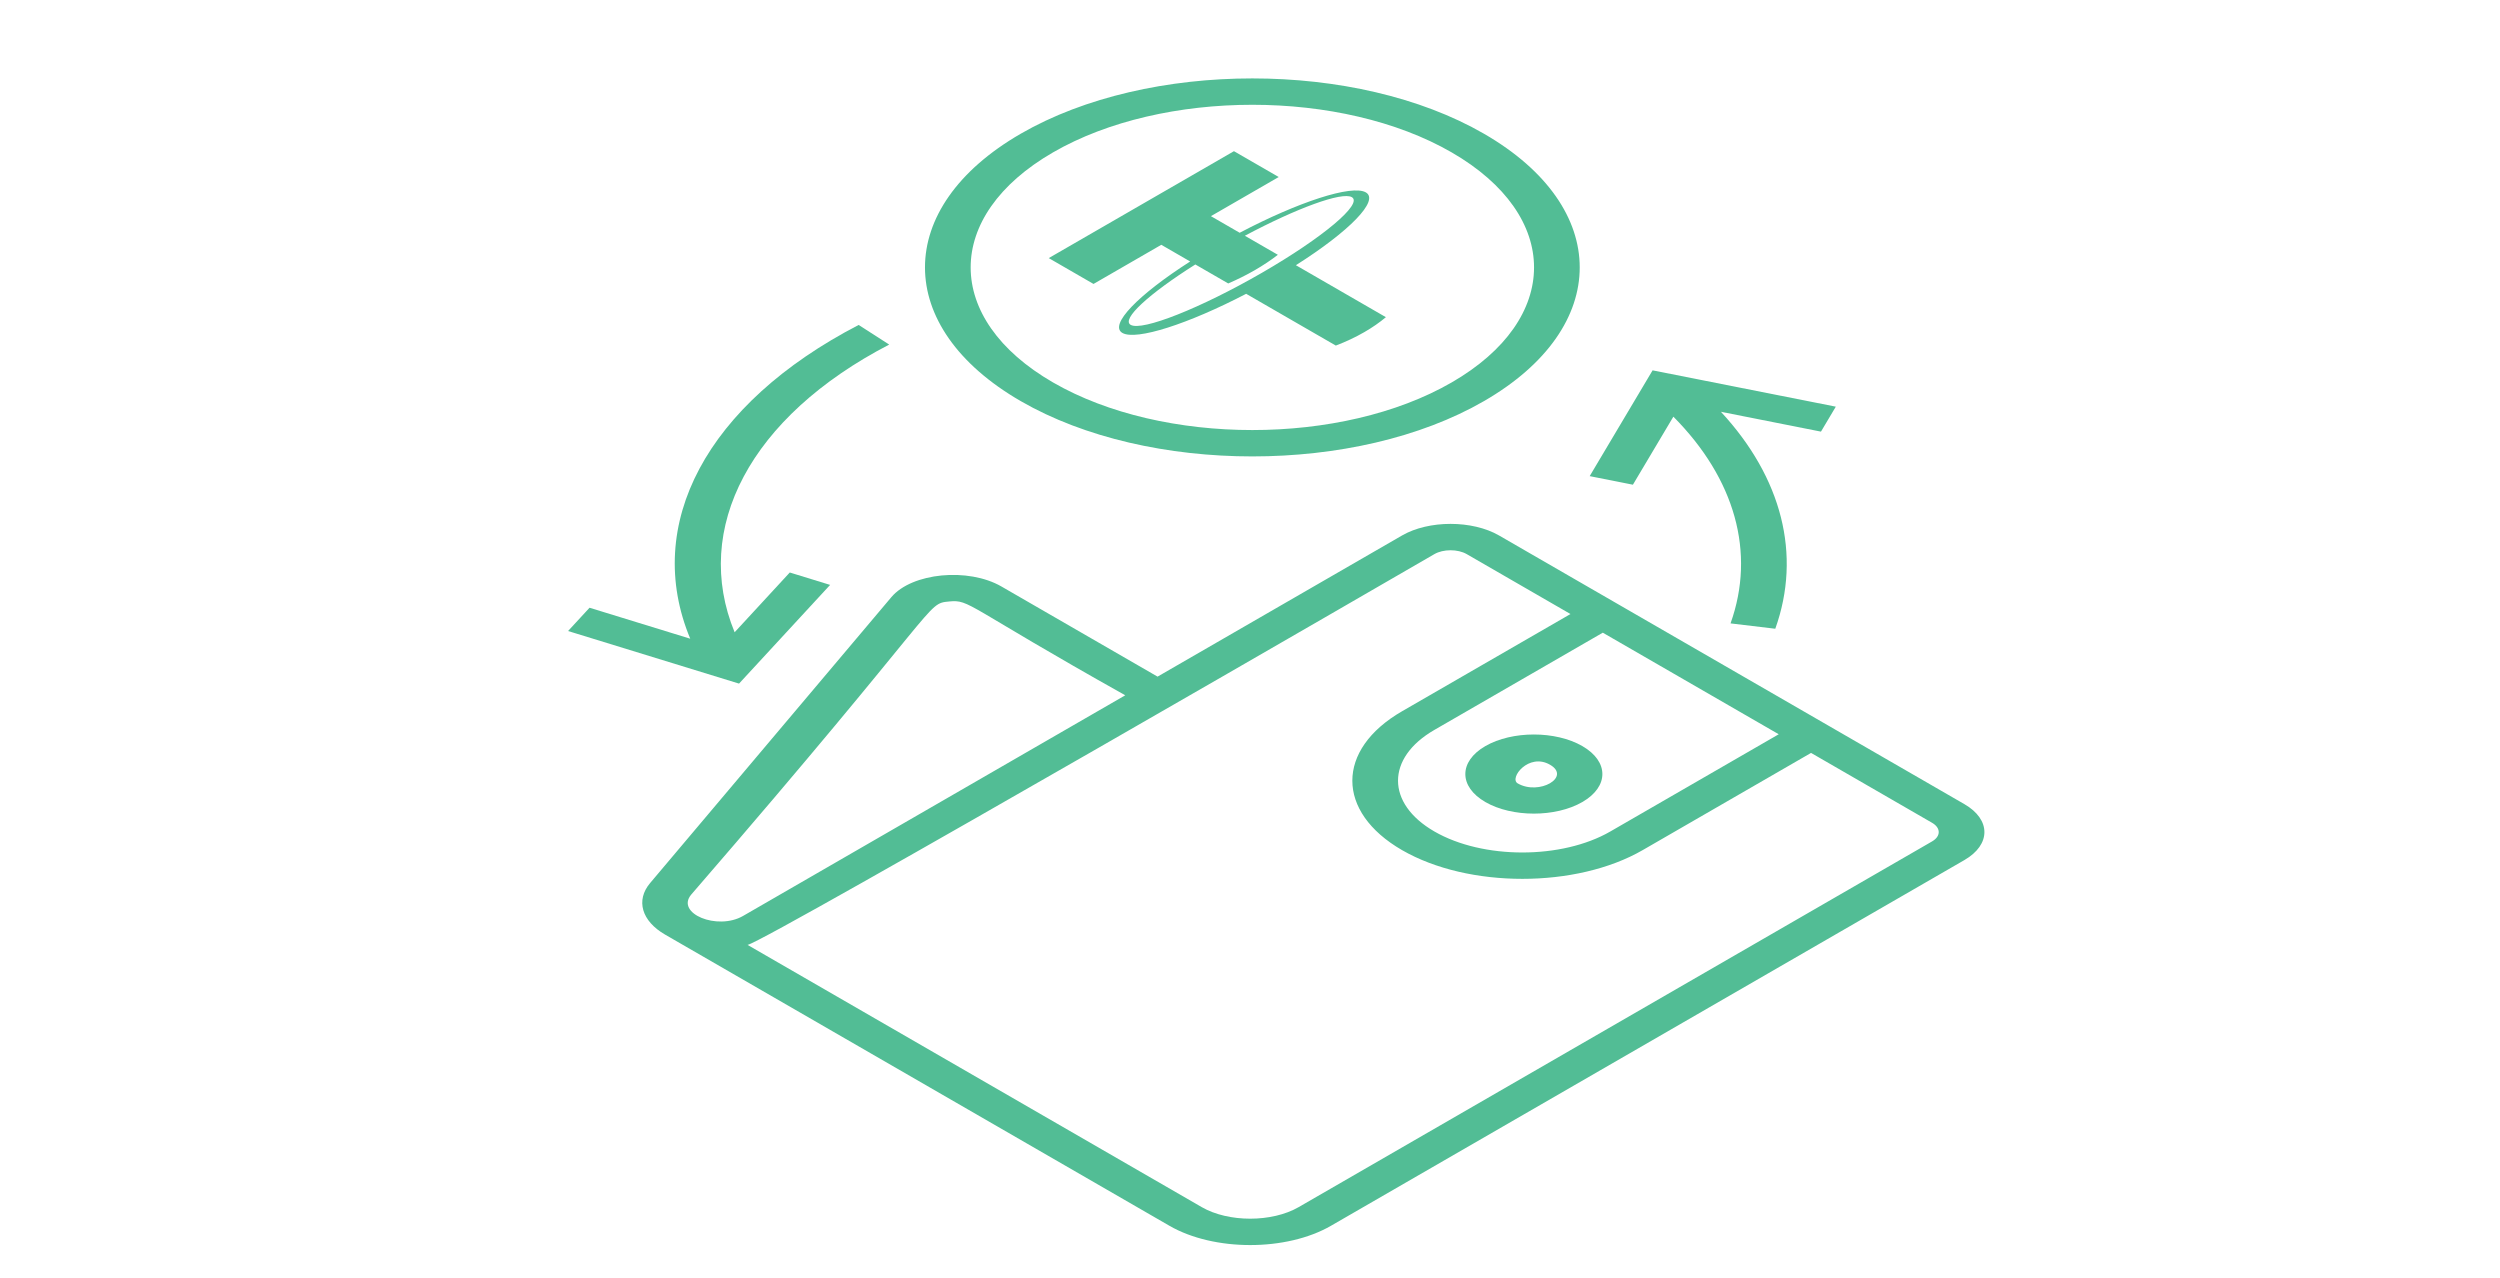
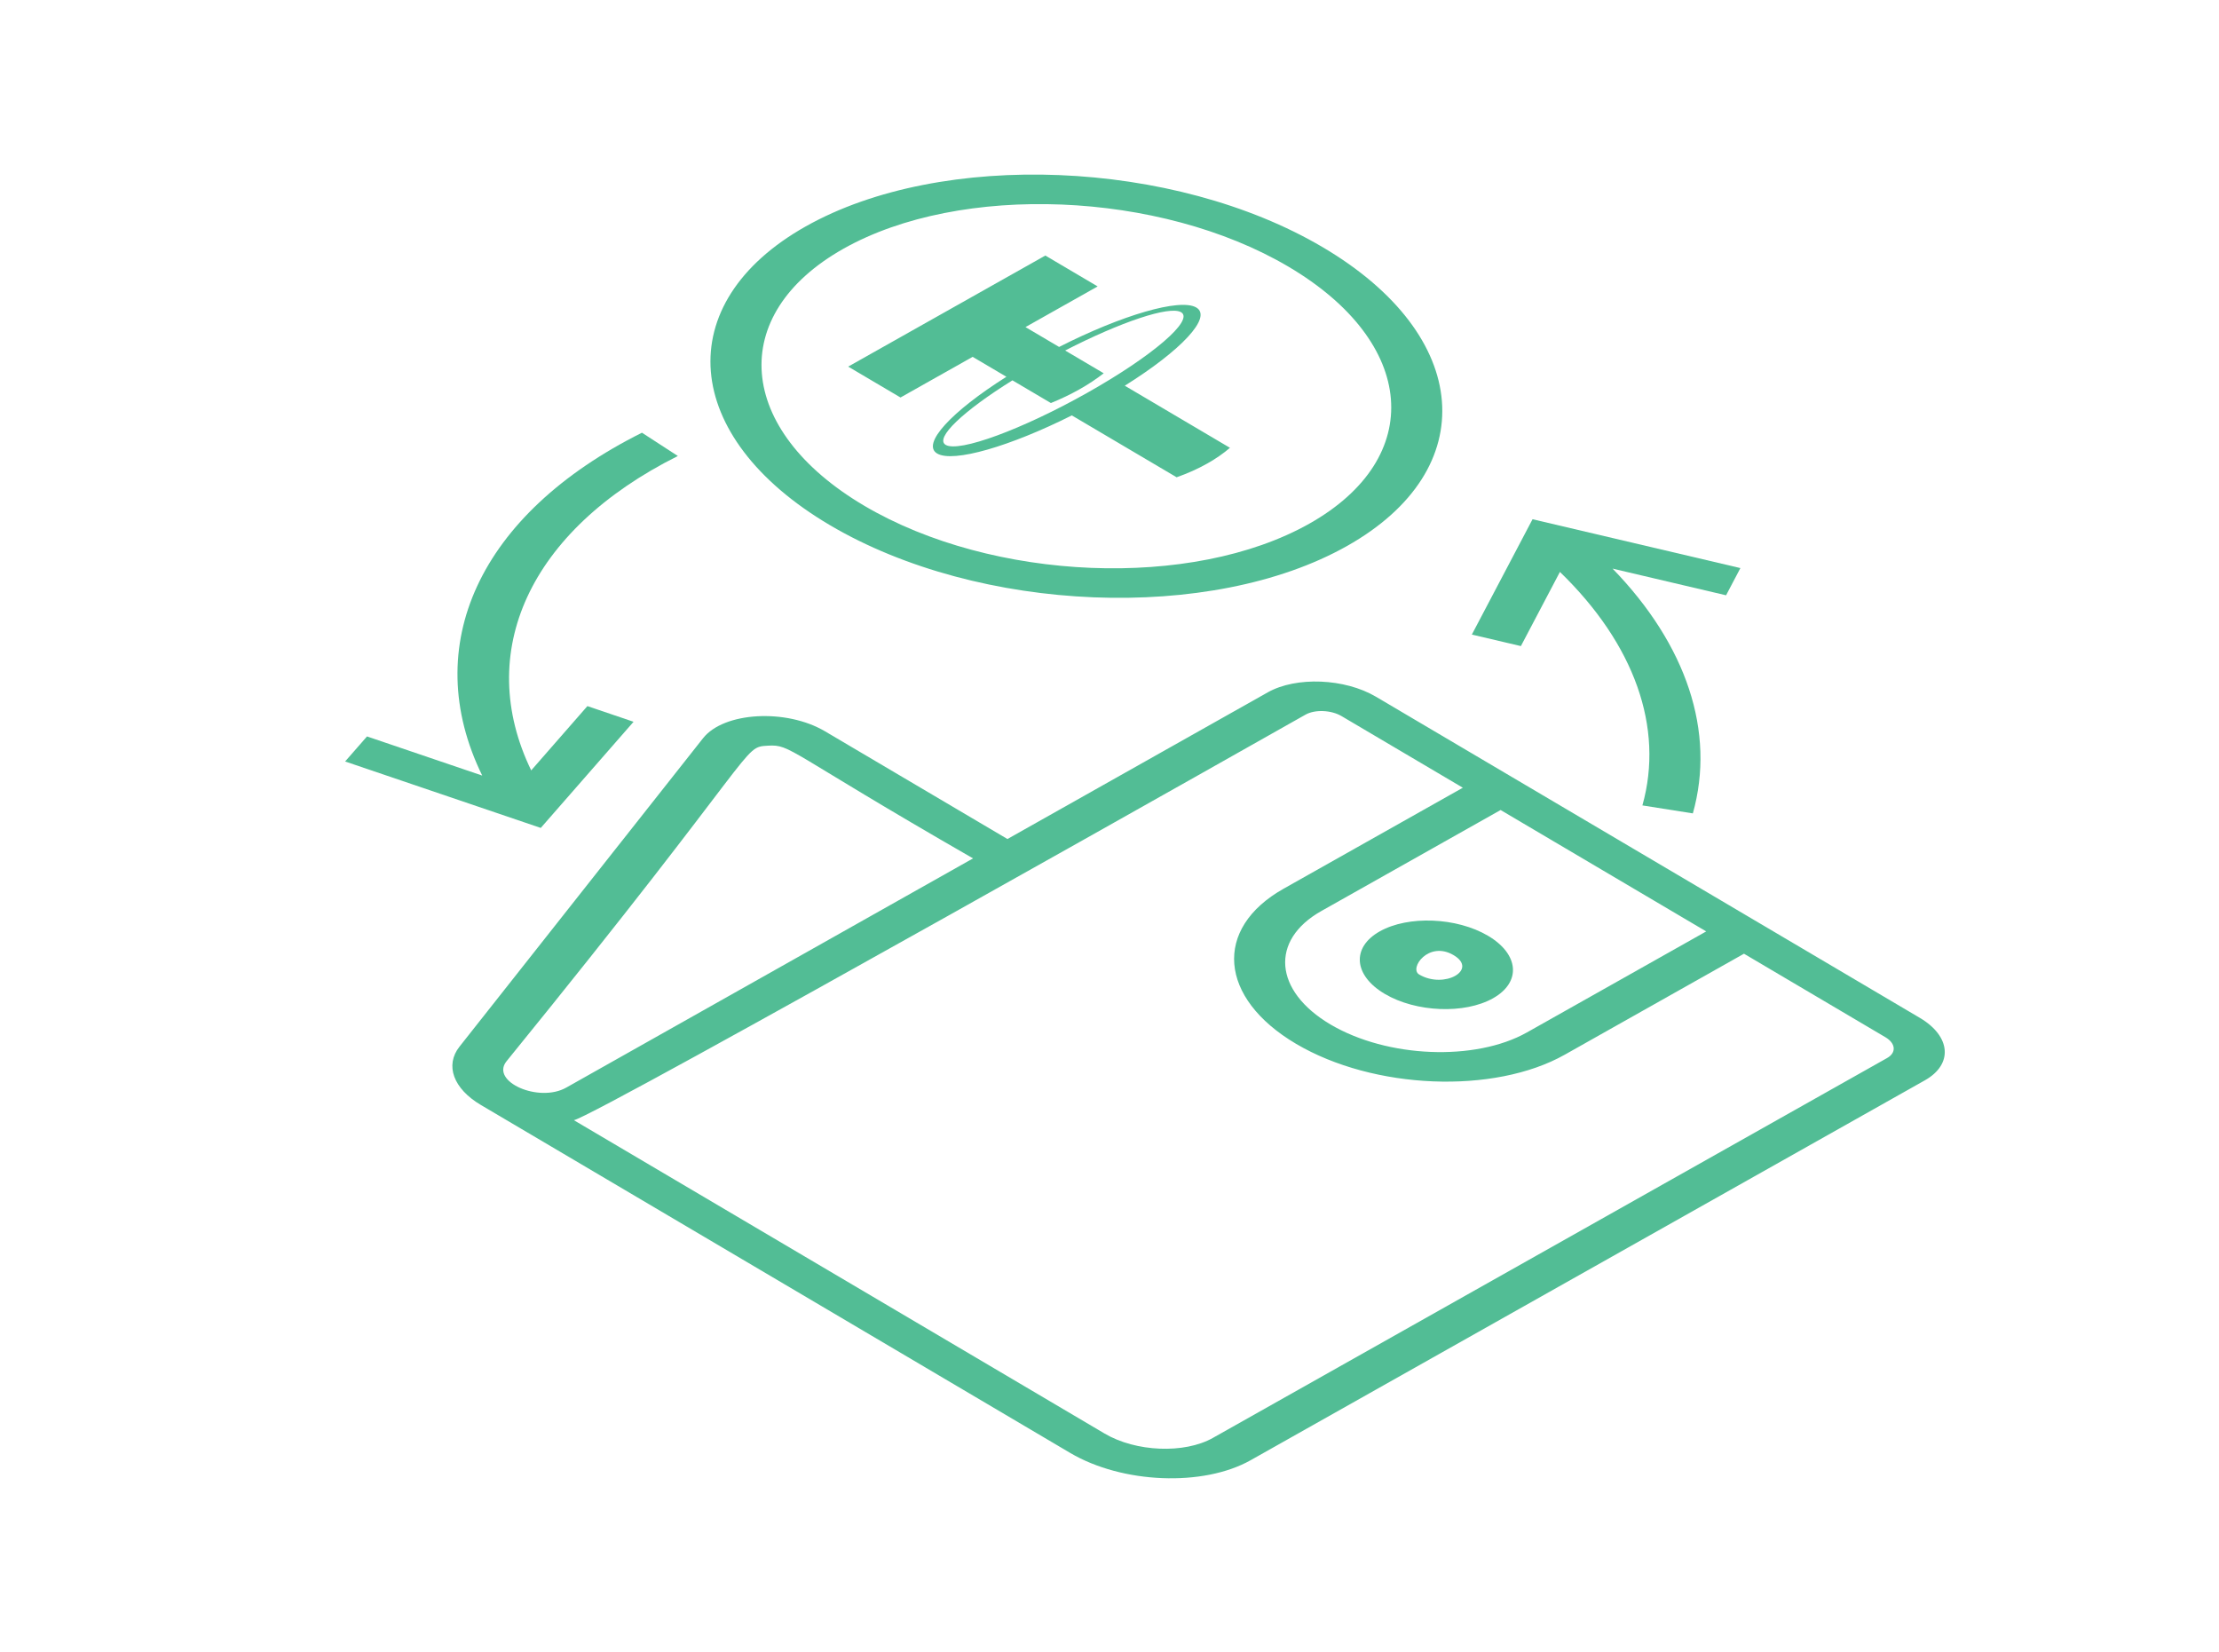
- <svg xmlns="http://www.w3.org/2000/svg" width="452" height="231" viewBox="0 0 452 231" fill="none">
-   <path d="M253.496 96.811L209.288 122.335L181.064 106.04C175.055 102.57 164.881 103.55 161.158 107.965L117.543 159.653C114.909 162.774 115.996 166.52 120.248 168.975L211.43 221.619C219.484 226.269 232.588 226.269 240.643 221.619L355.156 155.504C359.989 152.715 359.989 148.175 355.156 145.385L271.024 96.811C266.192 94.021 258.328 94.021 253.496 96.811ZM124.971 161.743C170.898 108.66 167.271 109.167 171.618 108.747C175.4 108.381 174.459 109.462 203.445 125.708L134.346 165.602C129.689 168.291 122.107 165.136 124.971 161.743ZM349.314 152.131L234.8 218.246C229.968 221.036 222.105 221.036 217.272 218.246L135.163 170.84C138.697 170.079 259.3 100.207 259.339 100.184C260.95 99.254 263.57 99.254 265.181 100.184L283.942 111.016L253.496 128.594C241.505 135.517 241.505 146.782 253.496 153.705C265.487 160.628 284.999 160.628 296.99 153.705L327.437 136.127L349.314 148.758C350.925 149.688 350.925 151.201 349.314 152.131ZM289.785 114.389L321.594 132.754L291.148 150.332C282.378 155.396 268.109 155.396 259.339 150.332C250.569 145.269 250.569 137.03 259.339 131.967L289.785 114.389Z" fill="#52BD95" />
-   <path d="M268.297 72.524C291.385 59.194 291.385 37.504 268.297 24.175C245.209 10.845 207.642 10.845 184.554 24.175C161.466 37.504 161.466 59.194 184.554 72.524C207.642 85.853 245.209 85.853 268.297 72.524ZM190.396 27.548C210.263 16.078 242.588 16.078 262.454 27.548C282.321 39.018 282.321 57.681 262.454 69.15C242.588 80.621 210.263 80.621 190.396 69.15C170.53 57.681 170.53 39.018 190.396 27.548Z" fill="#52BD95" />
-   <path d="M150.085 105.75L142.792 103.507L132.82 114.315C125.097 95.58 135.576 75.373 160.767 62.298L155.243 58.75C127.696 73.043 116.197 94.848 124.795 115.478L106.591 109.879L102.706 114.089L133.618 123.596L150.085 105.75Z" fill="#52BD95" />
-   <path d="M287.415 86.085L295.23 87.634L302.544 75.334C313.684 86.543 317.459 99.917 312.881 112.71L320.972 113.676C325.757 100.305 322.162 86.35 311.141 74.452L329.231 78.038L331.914 73.525L298.788 66.959L287.415 86.085Z" fill="#52BD95" />
-   <path d="M268.557 145.01C273.389 147.8 281.252 147.8 286.084 145.01C290.917 142.22 290.917 137.68 286.084 134.89C281.252 132.1 273.389 132.1 268.557 134.89C263.725 137.68 263.725 142.22 268.557 145.01ZM280.242 138.263C284.108 140.496 278.262 143.867 274.399 141.637C272.788 140.707 276.38 136.034 280.242 138.263Z" fill="#52BD95" />
-   <path d="M224.135 42.085L218.933 39.081L231.189 32.005L223.097 27.333L189.614 46.664L197.706 51.337L209.961 44.261L215.183 47.276C205.79 53.284 200.447 58.762 202.929 60.195C205.41 61.627 214.899 58.543 225.304 53.12L241.516 62.48C243.341 61.783 245.072 60.971 246.679 60.043C248.142 59.199 249.438 58.295 250.568 57.346L234.296 47.951C243.932 41.846 249.458 36.236 246.942 34.783C244.427 33.331 234.709 36.521 224.135 42.085ZM228.133 49.335C217.091 55.71 206.477 59.919 204.426 58.734C202.674 57.723 207.73 53.109 216.116 47.815L222.064 51.249C223.767 50.514 225.374 49.71 226.873 48.845C228.372 47.979 229.764 47.051 231.037 46.069L225.07 42.624C234.42 37.647 242.633 34.621 244.412 35.648C246.463 36.833 239.174 42.961 228.133 49.335Z" fill="#52BD95" />
+ <svg xmlns="http://www.w3.org/2000/svg" width="340" height="253" viewBox="0 0 340 253" fill="none">
+   <path d="M194.244 106.074L154.362 128.542L126.41 112.04C120.458 108.526 110.906 109.064 107.721 113.101L70.401 160.357C68.148 163.21 69.463 166.797 73.674 169.284L163.979 222.598C171.956 227.307 184.356 227.808 191.622 223.715L294.927 165.515C299.286 163.059 298.939 158.762 294.153 155.937L210.829 106.744C206.043 103.919 198.603 103.618 194.244 106.074ZM77.59 162.618C116.991 114.131 113.597 114.473 117.679 114.241C121.229 114.039 120.421 115.027 149.092 131.511L86.757 166.63C82.555 168.997 75.139 165.721 77.59 162.618ZM289.14 162.099L185.835 220.299C181.476 222.754 174.036 222.454 169.25 219.628L87.93 171.619C91.215 171.034 199.995 109.51 200.03 109.49C201.483 108.671 203.963 108.772 205.558 109.713L224.139 120.683L196.673 136.157C185.856 142.251 186.717 152.914 198.593 159.925C210.469 166.937 228.932 167.683 239.749 161.588L267.216 146.114L288.882 158.906C290.478 159.848 290.594 161.28 289.14 162.099ZM229.926 124.099L261.429 142.698L233.963 158.172C226.051 162.629 212.549 162.084 203.864 156.956C195.178 151.828 194.548 144.03 202.46 139.573L229.926 124.099Z" fill="#52BD95" />
+   <path d="M206.392 83.652C227.22 71.918 225.562 51.388 202.696 37.889C179.83 24.389 144.282 22.953 123.454 34.687C102.626 46.421 104.284 66.951 127.15 80.45C150.016 93.95 185.565 95.386 206.392 83.652ZM129.241 38.103C147.163 28.006 177.75 29.242 197.426 40.858C217.101 52.474 218.528 70.139 200.606 80.236C182.684 90.333 152.097 89.097 132.421 77.481C112.745 65.865 111.319 48.2 129.241 38.103Z" fill="#52BD95" />
+   <path d="M97.075 110.581L90.002 108.179L81.392 118.028C72.652 100 81.023 81.274 103.861 69.862L98.362 66.293C73.389 78.767 64.175 98.967 73.888 118.822L56.234 112.826L52.88 116.663L82.857 126.843L97.075 110.581Z" fill="#52BD95" />
+   <path d="M225.52 97.219L233.034 98.984L239.014 87.622C250.412 98.657 255.006 111.46 251.652 123.394L259.383 124.617C262.888 112.144 258.42 98.798 247.082 87.115L264.473 91.201L266.667 87.032L234.819 79.551L225.52 97.219Z" fill="#52BD95" />
+   <path d="M212.18 152.271C216.966 155.096 224.406 155.397 228.765 152.941C233.124 150.485 232.777 146.188 227.991 143.363C223.206 140.537 215.765 140.237 211.406 142.693C207.047 145.148 207.394 149.445 212.18 152.271ZM222.721 146.332C226.55 148.593 221.276 151.56 217.45 149.301C215.855 148.359 218.896 144.074 222.721 146.332Z" fill="#52BD95" />
+   <path d="M162.278 53.153L157.126 50.111L168.182 43.882L160.168 39.151L129.962 56.167L137.977 60.899L149.032 54.671L154.204 57.724C145.775 63.051 141.138 68.032 143.596 69.483C146.053 70.934 154.796 68.377 164.227 63.642L180.284 73.121C181.958 72.532 183.534 71.829 184.983 71.012C186.303 70.269 187.461 69.463 188.457 68.608L172.341 59.093C180.993 53.684 185.793 48.584 183.301 47.114C180.81 45.643 171.858 48.291 162.278 53.153ZM166.615 60.168C156.654 65.78 146.932 69.357 144.901 68.158C143.166 67.134 147.597 62.96 155.128 58.27L161.019 61.748C162.574 61.117 164.033 60.418 165.385 59.656C166.738 58.894 167.984 58.069 169.113 57.188L163.204 53.699C171.671 49.346 179.211 46.795 180.973 47.836C183.004 49.035 176.576 54.557 166.615 60.168Z" fill="#52BD95" />
</svg>
